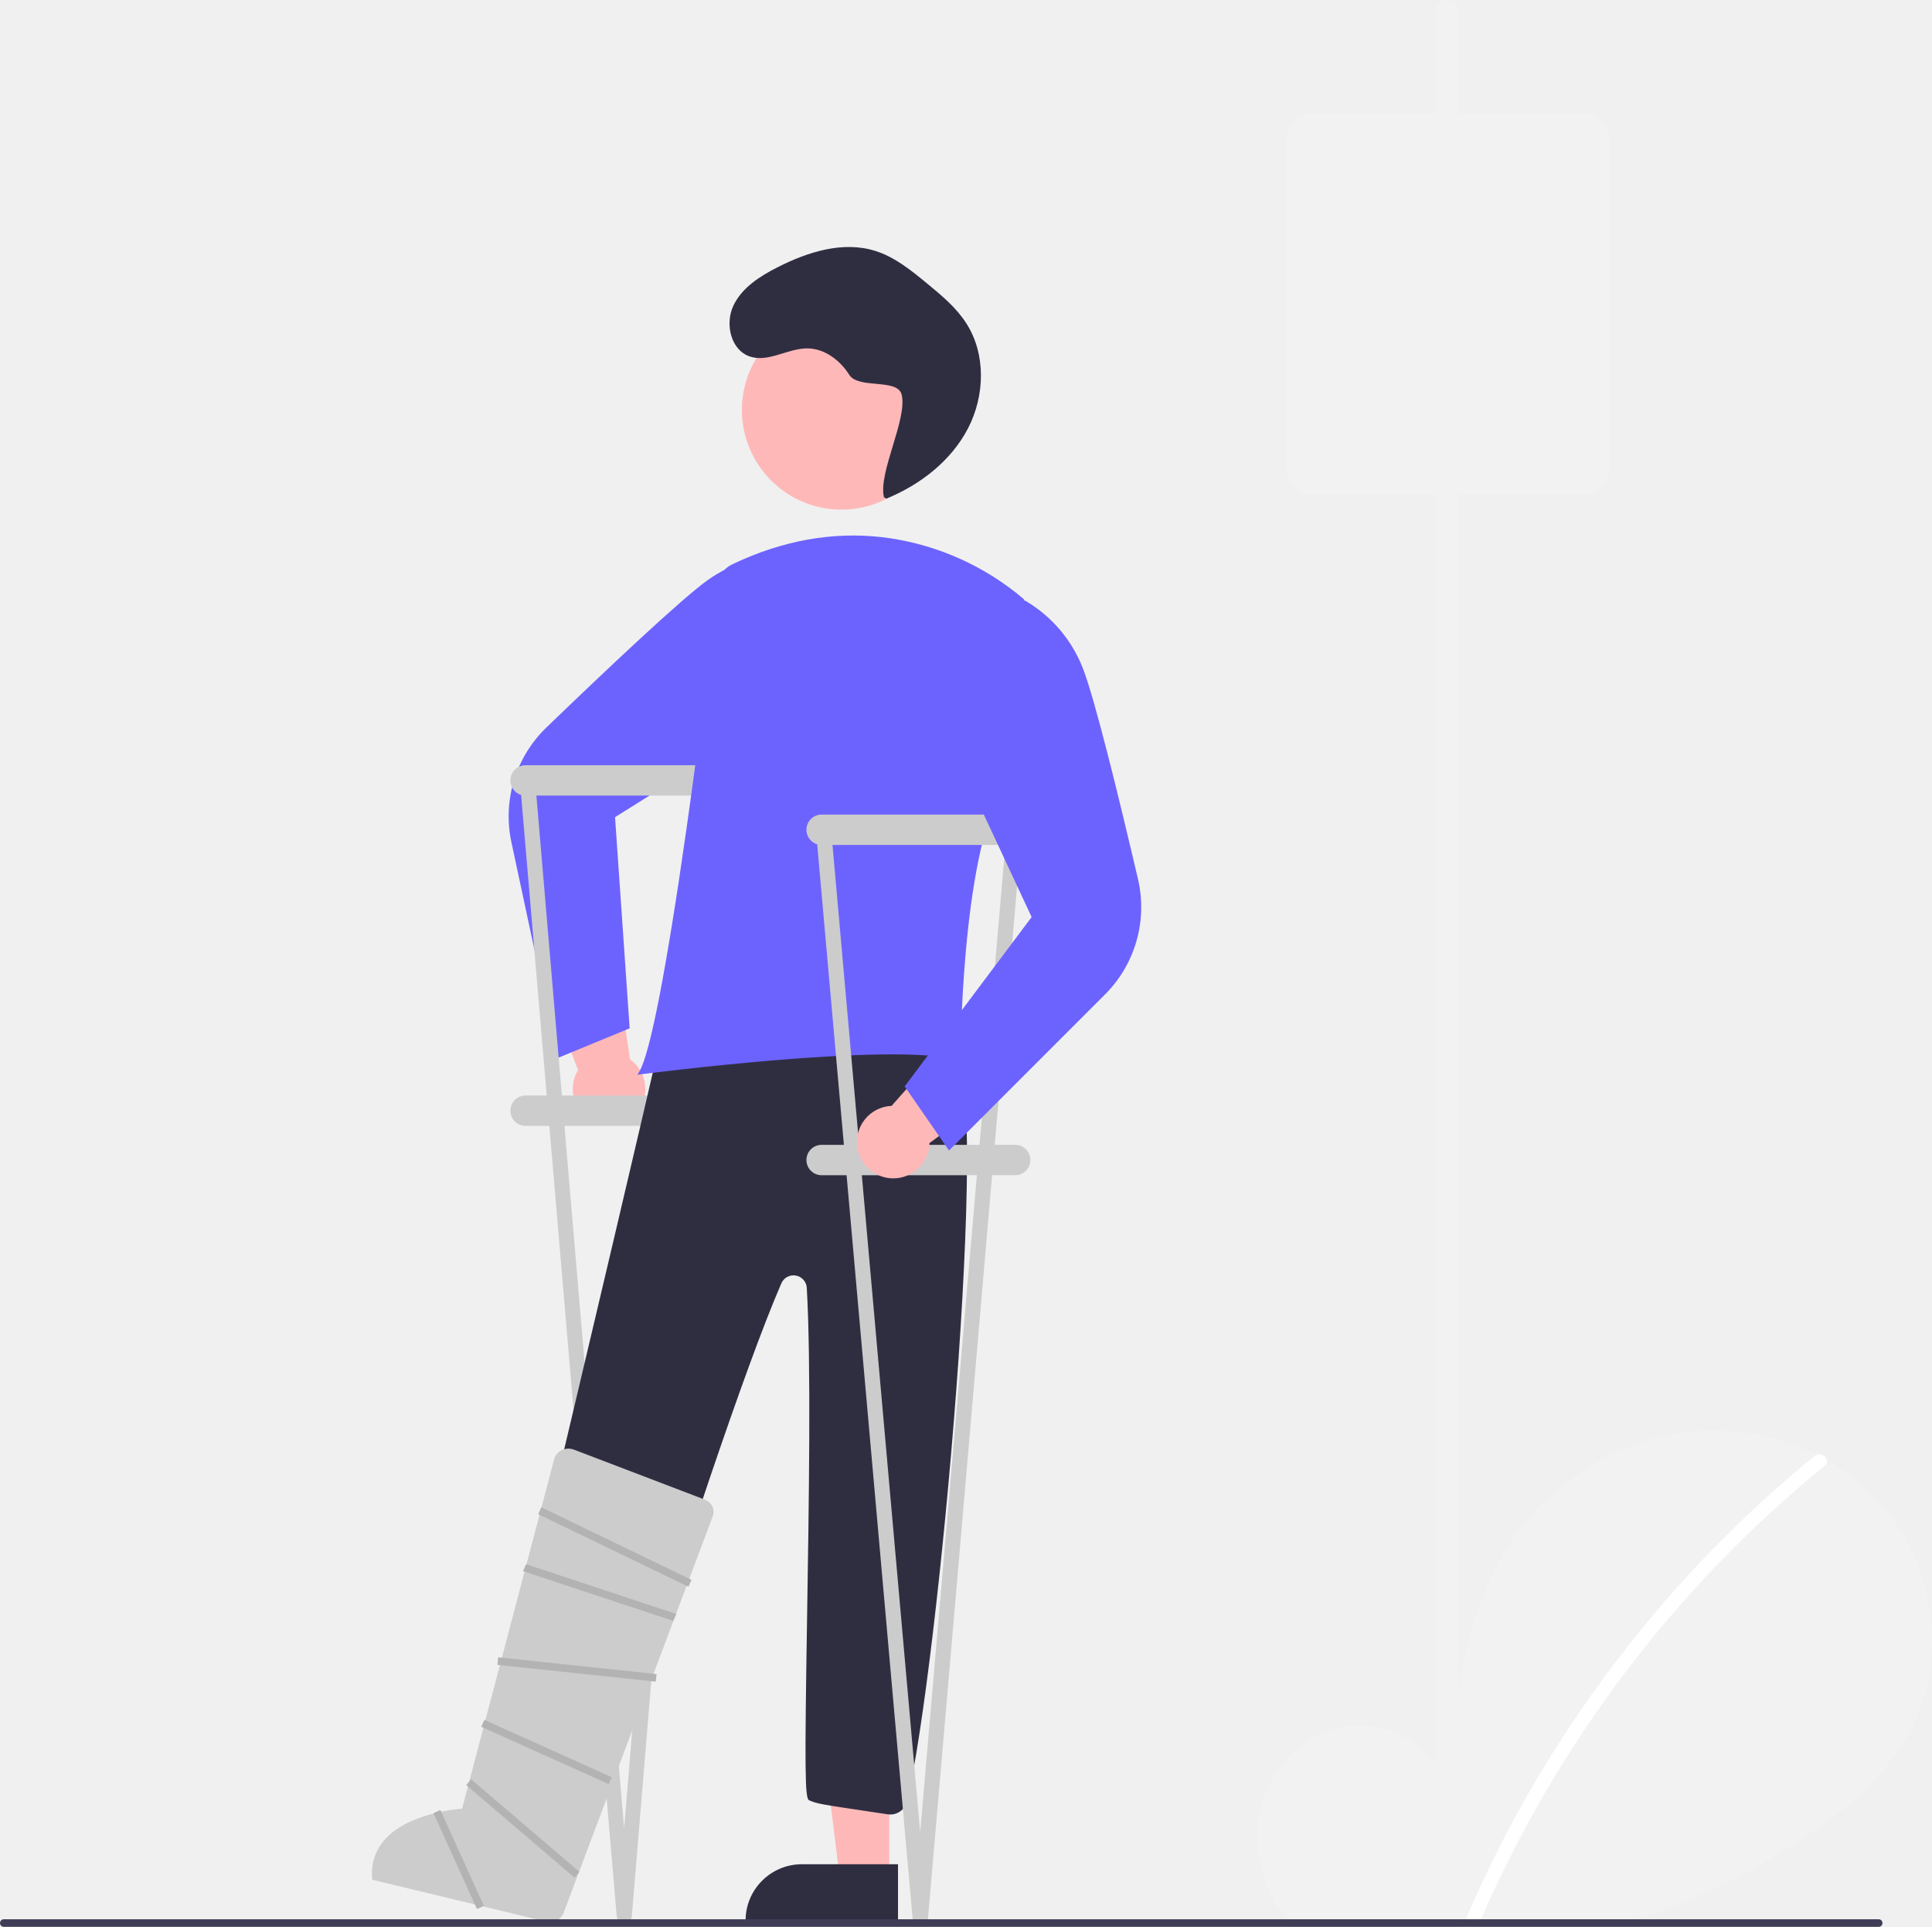
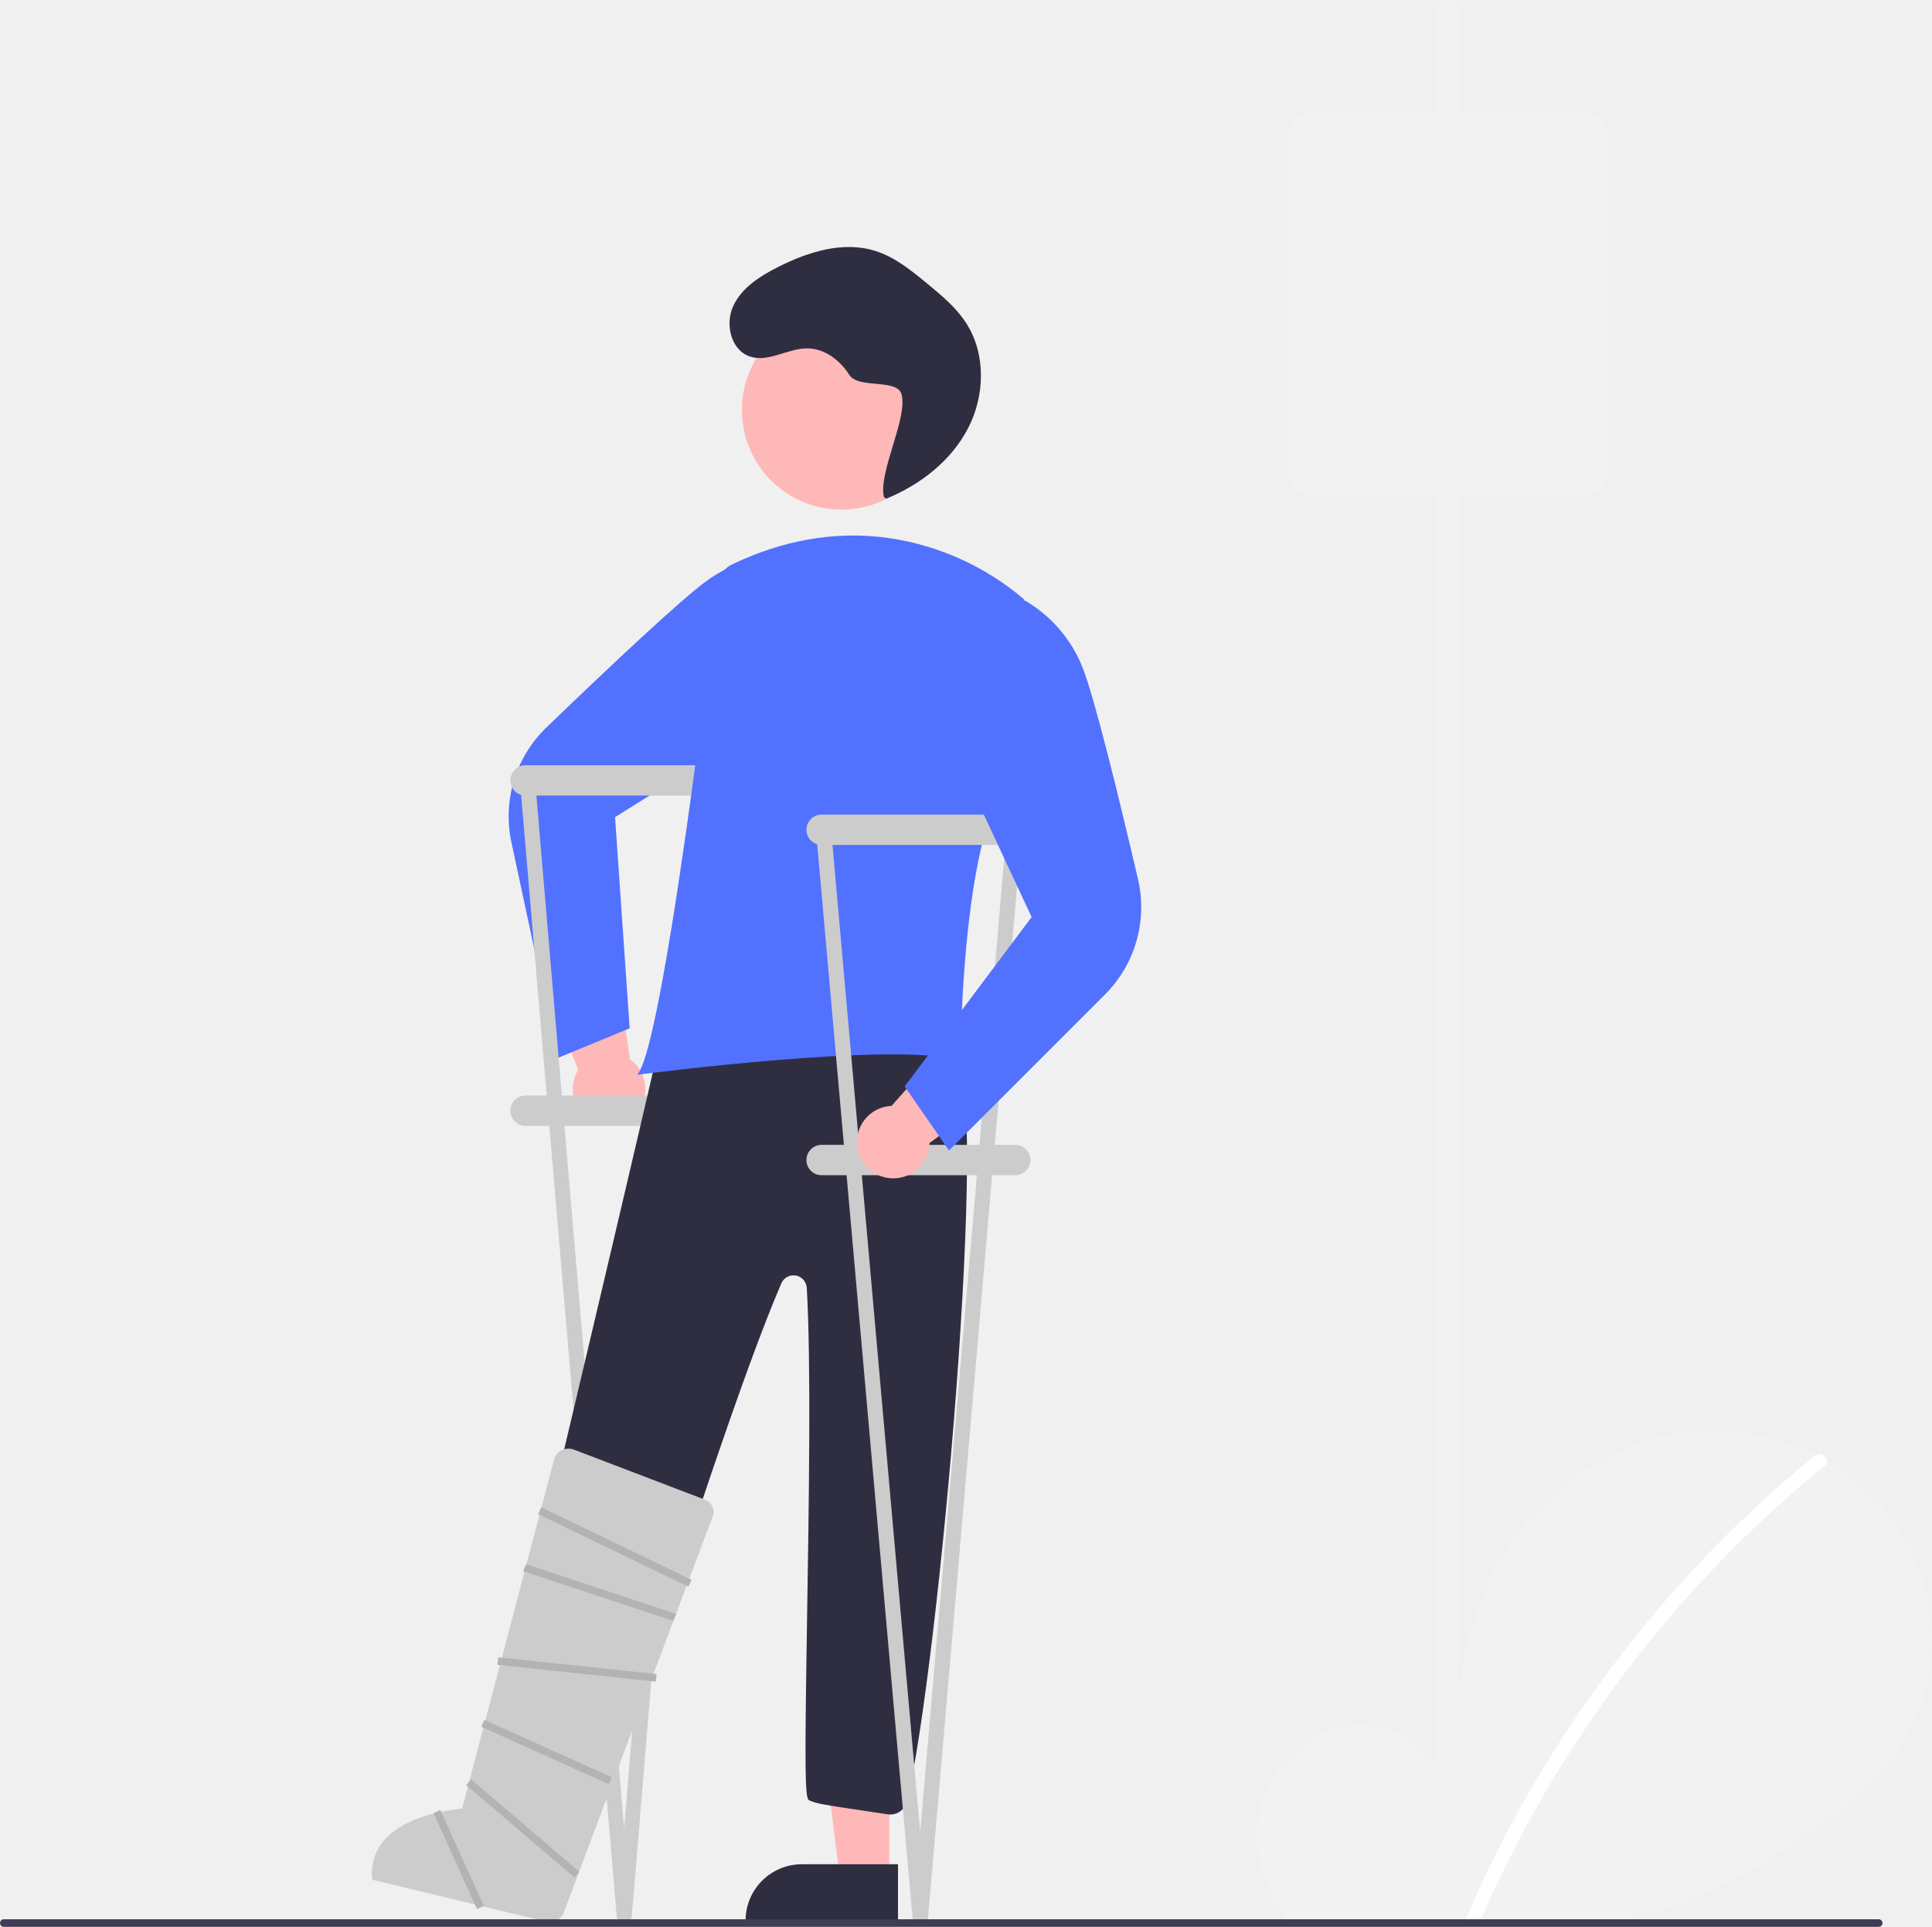
<svg xmlns="http://www.w3.org/2000/svg" id="e0e40e46-7c57-45b6-aaf6-e711af8ad00c" data-name="Layer 1" width="509.046" height="507.583" viewBox="0 0 509.046 507.583">
  <path d="M849.647,650.421c-6.3,13.08-17.91,22.81-30.08,30.72a189.914,189.914,0,0,1-42.66,20.65c-2.06.71-4.14,1.37-6.23,2H686.167c-.59-.64-1.15-1.31-1.68-2-5.66-7.25-8.72-16.54-7.61-25.64,1.43-11.69,10.31-22.43,21.81-24.91,11.51-2.49,24.63,4.38,28.13,15.63,1.92-21.68,4.14-44.26,15.66-62.72,10.44-16.71,28.51-28.67,48.09-30.81a60.558,60.558,0,0,1,33.48,6.13c.95.48,1.89.98,2.81,1.5a56.015,56.015,0,0,1,16.14,13.77C855.207,610.201,858.197,632.671,849.647,650.421Z" transform="translate(-345.4769 -196.2085)" fill="#f2f2f2" />
  <path d="M826.237,582.341a317.08,317.08,0,0,0-90.56,119.45c-.29.66-.58,1.33-.86,2h-3.98c.28-.67.56-1.34.85-2,3.85-9,8.1-17.84,12.77-26.45a321.861,321.861,0,0,1,34.91-51.66,316.97,316.97,0,0,1,44.26-43.95,1.929,1.929,0,0,1,.42-.26,2.032,2.032,0,0,1,2.81,1.5A1.478,1.478,0,0,1,826.237,582.341Z" transform="translate(-345.4769 -196.2085)" fill="#fff" />
  <path d="M512.691,489.795a9.497,9.497,0,0,0-1.203-14.513l-4.796-31.619-19.701,6.201,10.793,28.21a9.549,9.549,0,0,0,14.908,11.722Z" transform="translate(-345.4769 -196.2085)" fill="#ffb8b8" />
-   <path d="M492.396,474.92l-12.153-56.757a32.501,32.501,0,0,1,9.281-30.393c15.556-14.991,35.549-33.885,42.455-38.773a35.606,35.606,0,0,1,22.276-6.575l.167.018,10.454,9.879-22.773,37.489-34.572,21.661,3.847,55.629Z" transform="translate(-345.4769 -196.2085)" fill="#6c63ff" />
+   <path d="M492.396,474.92l-12.153-56.757a32.501,32.501,0,0,1,9.281-30.393c15.556-14.991,35.549-33.885,42.455-38.773a35.606,35.606,0,0,1,22.276-6.575l.167.018,10.454,9.879-22.773,37.489-34.572,21.661,3.847,55.629Z" transform="translate(-345.4769 -196.2085)" fill="#5271ff" />
  <rect x="134.48" y="201.583" width="59" height="8" rx="4" fill="#ccc" />
  <rect x="134.48" y="288.583" width="59" height="8" rx="4" fill="#ccc" />
  <path d="M509.957,702.791a2,2,0,0,1-1.992-1.823l-25.496-299a2,2,0,1,1,3.984-.354l23.475,276.251L532.736,401.62a2,2,0,1,1,3.985.344l-24.772,299a2,2,0,0,1-1.99,1.828Z" transform="translate(-345.4769 -196.2085)" fill="#ccc" />
  <circle cx="221.715" cy="108.007" r="26.239" fill="#ffb8b8" />
  <polygon points="143.516 494.591 131.038 490.614 140.44 440.589 158.858 446.459 143.516 494.591" fill="#ffb8b8" />
  <path d="M488.298,701.868,448.127,689.064l.332-1.043a15.829,15.829,0,0,1,19.864-10.262l25.109,8.003Z" transform="translate(-345.4769 -196.2085)" fill="#2f2e41" />
  <polygon points="234.305 494.332 221.208 494.332 214.975 443.814 234.305 443.814 234.305 494.332" fill="#ffb8b8" />
  <path d="M541.926,702.203H582.089V687.299H556.735a14.826,14.826,0,0,0-14.809,14.809Z" transform="translate(-345.4769 -196.2085)" fill="#2f2e41" />
  <path d="M579.399,674.147l-4.42-.66c-13.407-1.998-14.21-2.117-16.338-3.052-1.087-.478-1.163-7.693-.511-48.256.479-29.774,1.075-66.83-.083-86.723a3.499,3.499,0,0,0-6.703-1.181c-9.976,23.037-26.712,74.59-37.787,108.704-3.852,11.867-6.895,21.239-8.82,26.857a4.524,4.524,0,0,1-5.354,2.898c-9.114-2.278-8.505-3.247-21.486-6.604a4.489,4.489,0,0,1-3.282-5.282c2.348-11.072,45.314-190.6,48.603-207.666a4.502,4.502,0,0,1,5.305-3.572c9.674,1.949,15.559,4.017,25.119,6.017,10.315,2.158,20.982,4.389,31.386,6.472h0a4.463,4.463,0,0,1,2.619,1.605c2.574,3.251,6.392,5.077,10.434,7.009,2.725,1.303-3.45,1.185-1.077,3.064,9.61,7.607-4.209,162.088-12.56,196.978a4.515,4.515,0,0,1-5.047,3.391Z" transform="translate(-345.4769 -196.2085)" fill="#2f2e41" />
  <path d="M578.375,327.175c-1.532-6.5,6.212-20.487,4.68-26.987-1.037-4.402-11.389-1.41-13.804-5.233s-6.462-6.921-10.984-6.972c-5.198-.058-10.313,3.797-15.237,2.131-4.979-1.685-6.57-8.503-4.369-13.276s6.943-7.814,11.627-10.198c7.978-4.058,17.266-7.022,25.805-4.337,5.161,1.623,9.477,5.14,13.653,8.58,3.807,3.136,7.678,6.342,10.339,10.495,5.213,8.135,4.899,19.096.444,27.669s-12.573,14.865-21.519,18.517" transform="translate(-345.4769 -196.2085)" fill="#2f2e41" />
-   <path d="M513.947,478.442c2.832-4.731,7.132-26.897,12.434-64.104,3.61-25.399,6.755-51.206,8.316-64.389a6.339,6.339,0,0,1,3.56-5.001q1.519-.733,3.02-1.388c12.923-5.621,26.02-7.483,38.924-5.536a70.619,70.619,0,0,1,34.919,15.911l.117.111.03.158c.056.293,5.476,29.498-5.625,49.229-10.948,19.469-11.076,71.026-11.076,71.545v.663l-.637-.182c-17.032-4.867-82.825,3.647-83.488,3.734l-1.024.134Z" transform="translate(-345.4769 -196.2085)" fill="#6c63ff" />
+   <path d="M513.947,478.442c2.832-4.731,7.132-26.897,12.434-64.104,3.61-25.399,6.755-51.206,8.316-64.389a6.339,6.339,0,0,1,3.56-5.001q1.519-.733,3.02-1.388c12.923-5.621,26.02-7.483,38.924-5.536a70.619,70.619,0,0,1,34.919,15.911l.117.111.03.158c.056.293,5.476,29.498-5.625,49.229-10.948,19.469-11.076,71.026-11.076,71.545v.663l-.637-.182c-17.032-4.867-82.825,3.647-83.488,3.734l-1.024.134Z" transform="translate(-345.4769 -196.2085)" fill="#5271ff" />
  <rect x="212.48" y="214.583" width="59" height="8" rx="4" fill="#ccc" />
  <rect x="212.48" y="301.583" width="59" height="8" rx="4" fill="#ccc" />
  <path d="M587.957,703.791a2,2,0,0,1-1.992-1.823l-25.496-287a2,2,0,1,1,3.984-.354l23.475,264.251L610.736,414.62a2,2,0,0,1,3.985.344l-24.772,287a2,2,0,0,1-1.99,1.828Z" transform="translate(-345.4769 -196.2085)" fill="#ccc" />
  <path d="M571.49,499.058a9.497,9.497,0,0,1,8.896-11.53l21.208-23.938,13.17,15.911-24.389,17.817a9.549,9.549,0,0,1-18.885,1.74Z" transform="translate(-345.4769 -196.2085)" fill="#ffb8b8" />
-   <path d="M583.838,482.397l33.457-44.609-17.252-36.97,1.253-43.846,14.144-2.613.15.075A35.606,35.606,0,0,1,630.717,372.059c3.142,7.855,9.659,34.581,14.573,55.618a32.501,32.501,0,0,1-8.723,30.558l-41.042,41.043Z" transform="translate(-345.4769 -196.2085)" fill="#6c63ff" />
+   <path d="M583.838,482.397l33.457-44.609-17.252-36.97,1.253-43.846,14.144-2.613.15.075A35.606,35.606,0,0,1,630.717,372.059c3.142,7.855,9.659,34.581,14.573,55.618a32.501,32.501,0,0,1-8.723,30.558l-41.042,41.043Z" transform="translate(-345.4769 -196.2085)" fill="#5271ff" />
  <path d="M443.587,691.387l45.773,11.021a3.922,3.922,0,0,0,4.555-2.126l39.32-104.542a3.221,3.221,0,0,0,.003-2.546,3.644,3.644,0,0,0-2.095-1.961L496.729,578.09a4.139,4.139,0,0,0-3.375.187,3.511,3.511,0,0,0-1.84,2.252l-.001.005-24.29,92.139-.361.022c-.14.009-14.064.956-20.326,8.473A13.291,13.291,0,0,0,443.587,691.387Z" transform="translate(-345.4769 -196.2085)" fill="#ccc" />
  <path d="M841.477,702.791a.997.997,0,0,1-1,1h-494a1,1,0,0,1,0-2h494A.997.997,0,0,1,841.477,702.791Z" transform="translate(-345.4769 -196.2085)" fill="#3f3d56" />
  <rect x="496.498" y="615.005" width="2" height="41.965" transform="translate(-532.8222 867.5326) rotate(-83.95484)" fill="#b3b3b3" />
  <rect x="488.48" y="639.314" width="2" height="36.825" transform="translate(-656.647 638.0249) rotate(-65.77563)" fill="#b3b3b3" />
  <polygon points="177.384 426.985 137.801 413.875 138.622 412.051 178.205 425.161 177.384 426.985" fill="#b3b3b3" />
  <polygon points="181.384 417.985 141.801 398.875 142.622 397.051 182.205 416.161 181.384 417.985" fill="#b3b3b3" />
  <rect x="482.228" y="659.102" width="2" height="37.535" transform="translate(-691.5295 408.7936) rotate(-49.49475)" fill="#b3b3b3" />
  <rect x="465.324" y="672.176" width="2" height="27.746" transform="translate(-587.1863 57.62524) rotate(-24.39334)" fill="#b3b3b3" />
  <path d="M729.817,674.196V218.392c0-6.155.117-12.323,0-18.477-.005-.269,0-.539,0-.808,0-3.861-6-3.867-6,0v455.804c0,6.155-.117,12.323,0,18.477.005.269,0,.539,0,.808,0,3.861,6,3.867,6,0Z" transform="translate(-345.4769 -196.2085)" fill="#f2f2f2" />
  <path d="M763,326.5H691a6.508,6.508,0,0,1-6.5-6.5V232.5A6.508,6.508,0,0,1,691,226h72a6.508,6.508,0,0,1,6.5,6.5V320A6.508,6.508,0,0,1,763,326.5Z" transform="translate(-345.4769 -196.2085)" fill="#f2f2f2" />
</svg>
